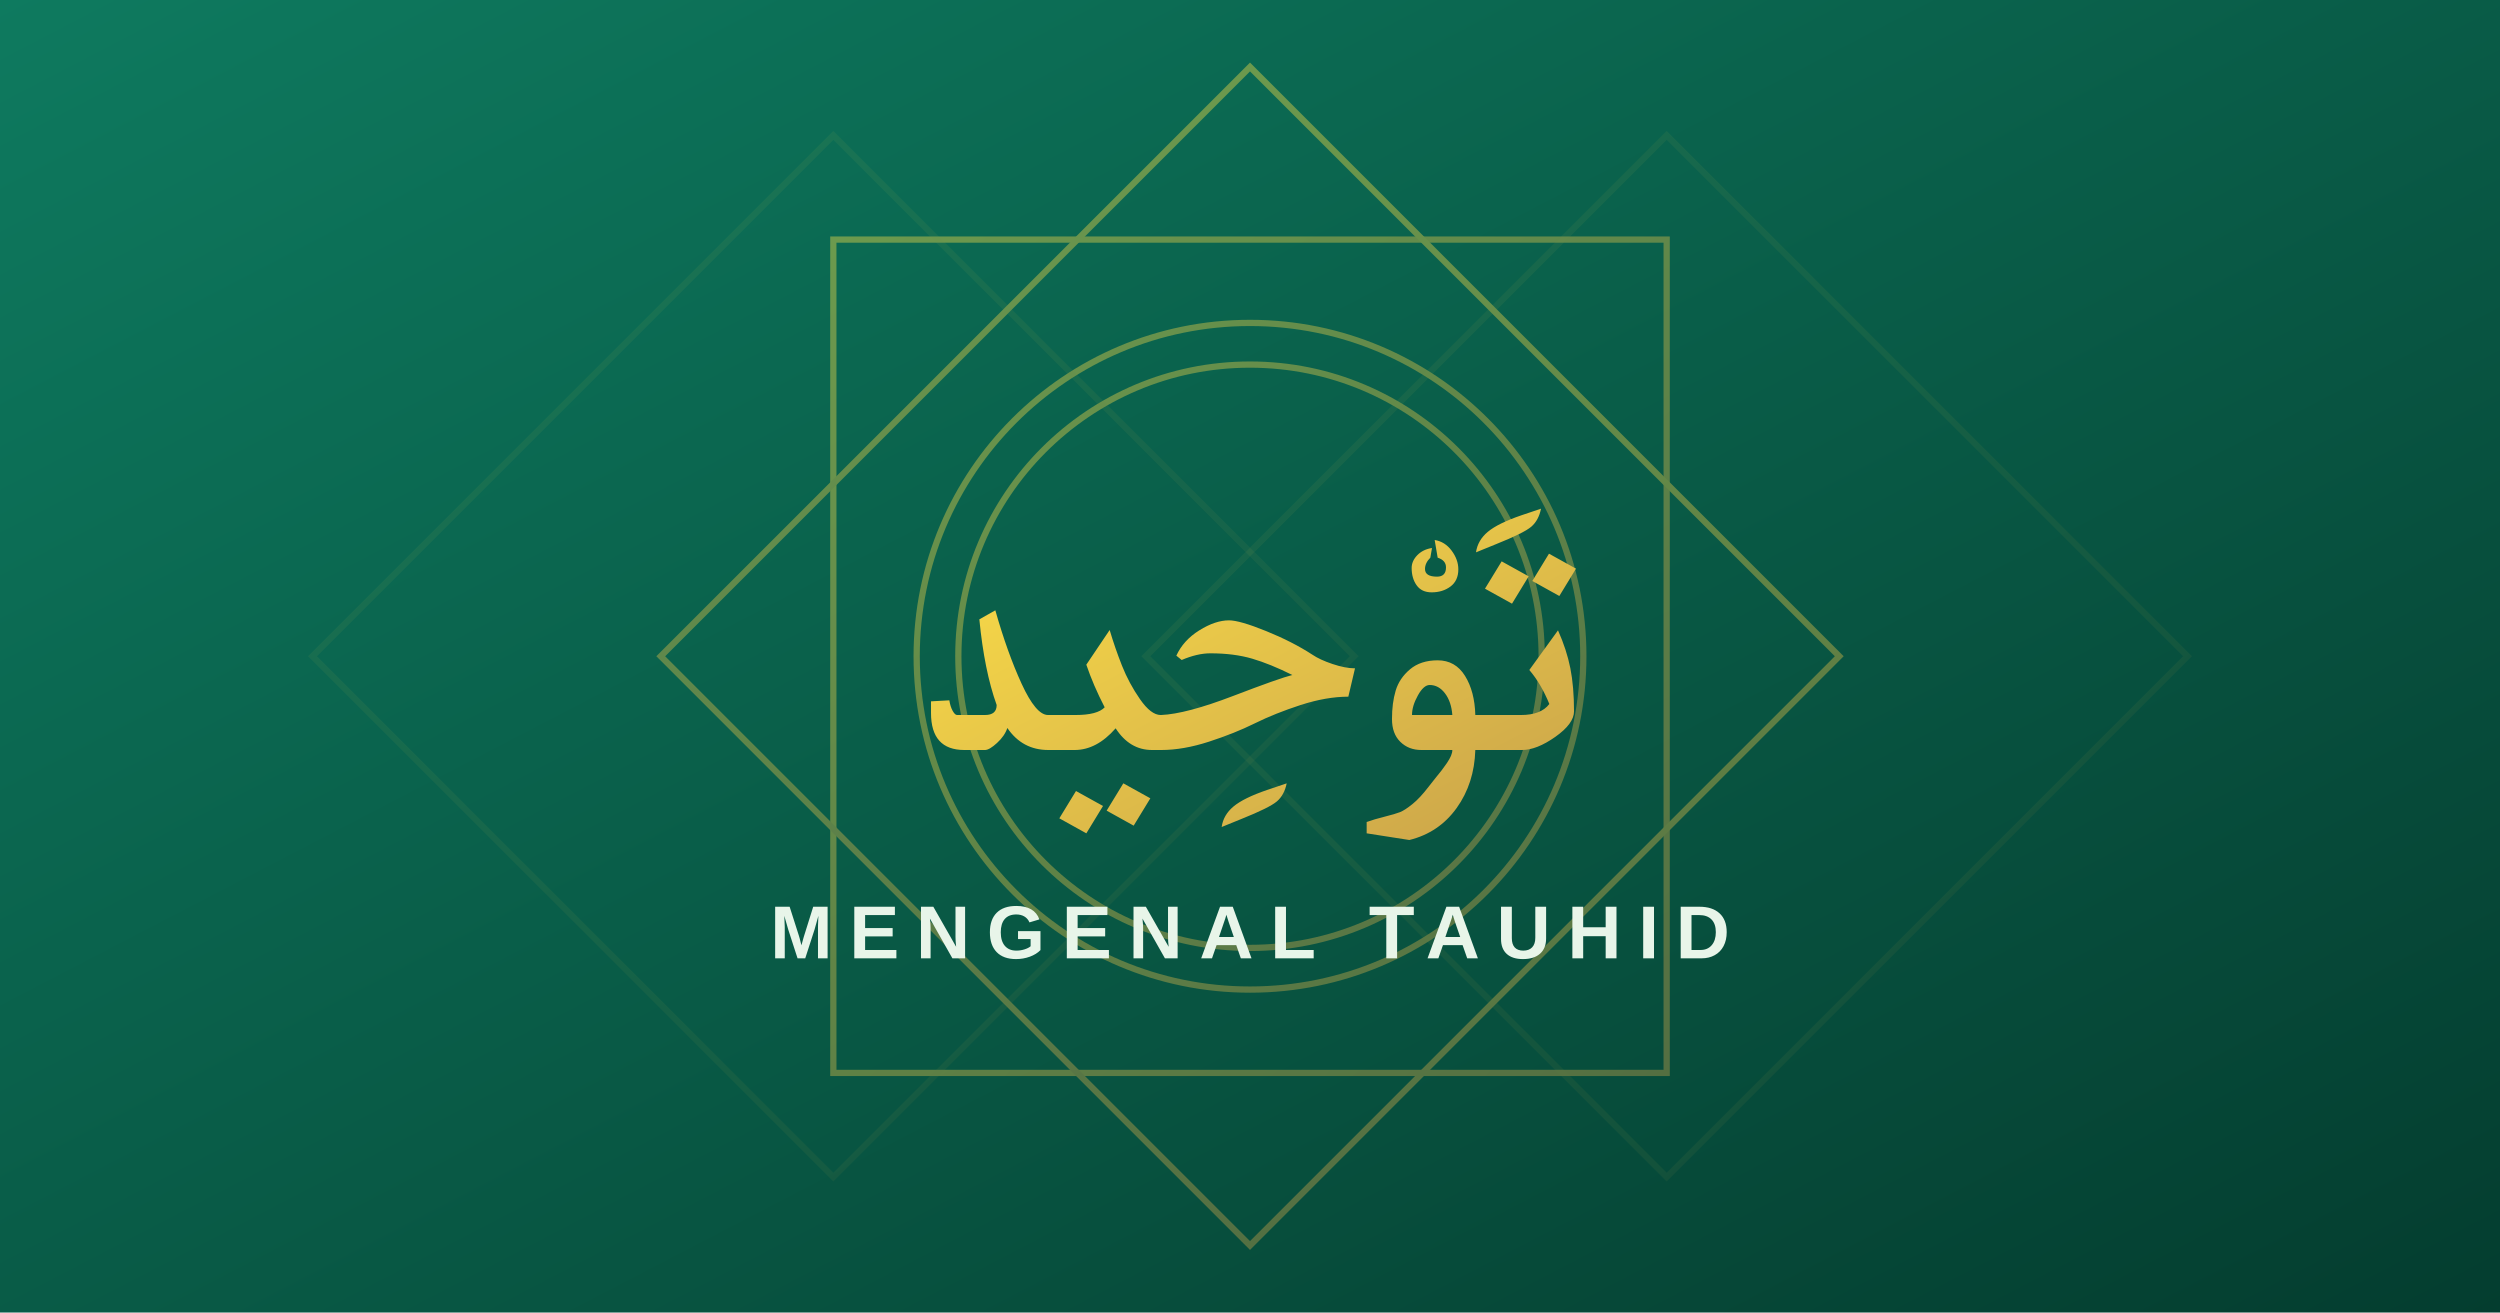
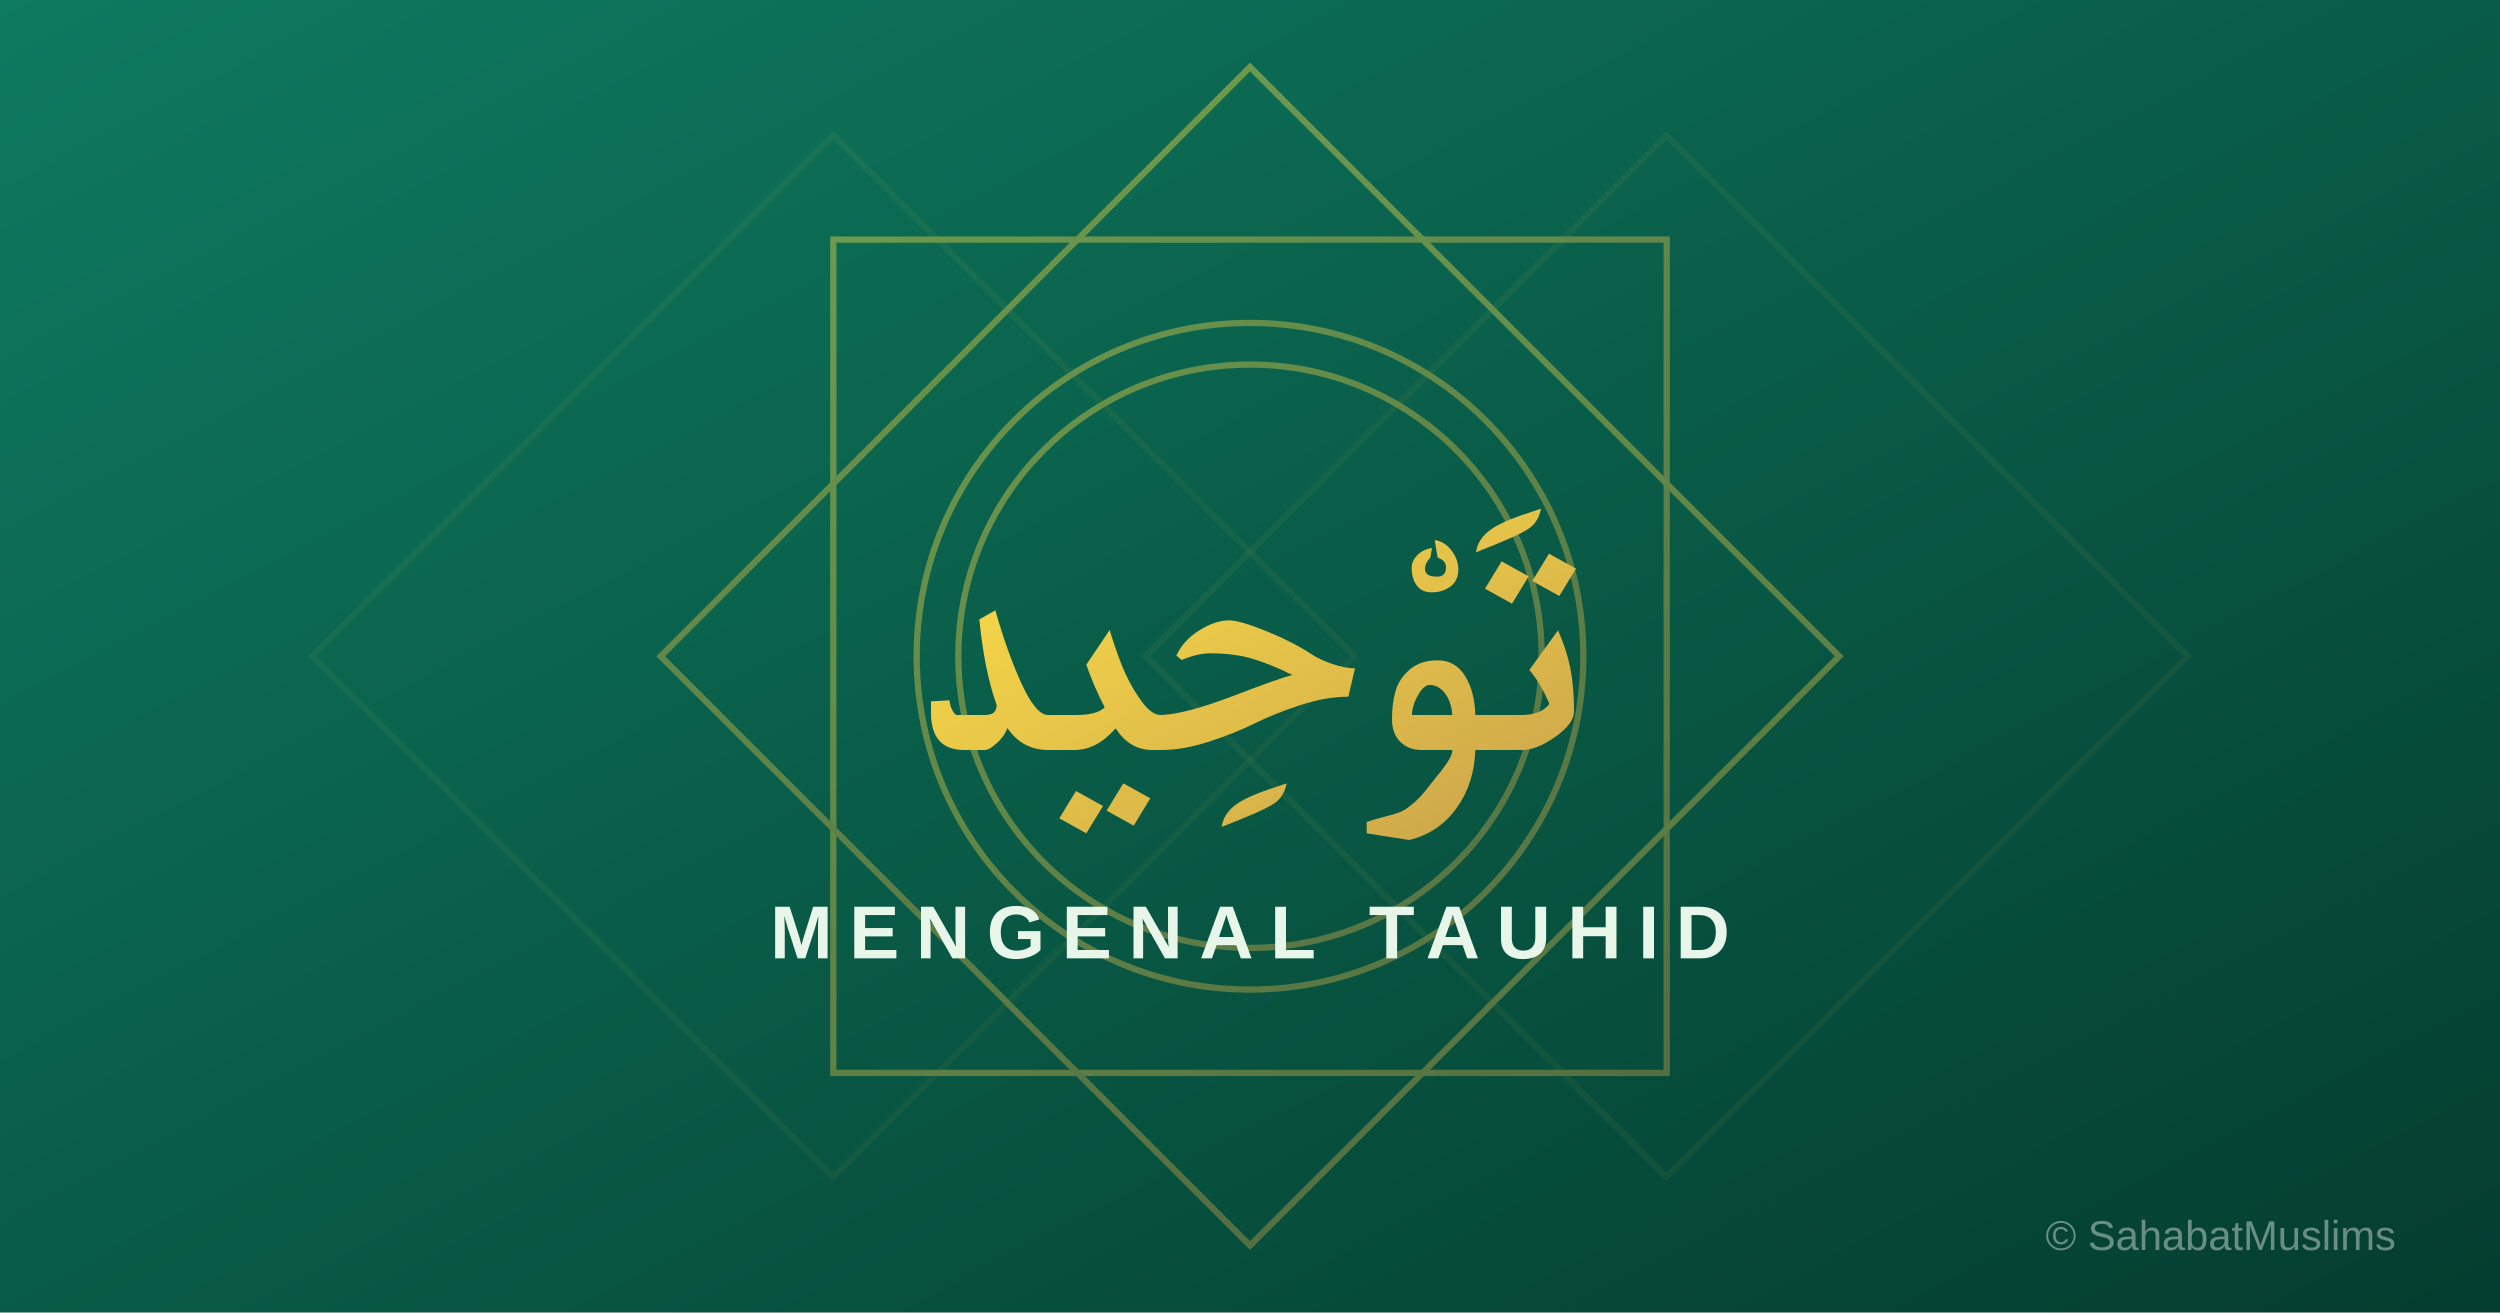
<svg xmlns="http://www.w3.org/2000/svg" viewBox="0 0 1200 630">
  <defs>
    <linearGradient id="bg" x1="0%" y1="0%" x2="100%" y2="100%">
      <stop offset="0%" stop-color="#0E7A5F" />
      <stop offset="100%" stop-color="#043D2F" />
    </linearGradient>
    <linearGradient id="gold" x1="0%" y1="0%" x2="100%" y2="100%">
      <stop offset="0%" stop-color="#FDE047" />
      <stop offset="100%" stop-color="#C9A24B" />
    </linearGradient>
  </defs>
  <rect width="1200" height="630" fill="url(#bg)" />
  <g stroke="url(#gold)" stroke-width="3" fill="none" opacity="0.4">
    <rect x="400" y="115" width="400" height="400" transform="rotate(0 600 315)" />
    <rect x="400" y="115" width="400" height="400" transform="rotate(45 600 315)" />
    <circle cx="600" cy="315" r="160" />
    <circle cx="600" cy="315" r="140" />
    <path d="M 150 315 L 400 65 L 650 315 L 400 565 Z" opacity="0.15" />
    <path d="M 1050 315 L 800 65 L 550 315 L 800 565 Z" opacity="0.15" />
  </g>
  <text x="600" y="360" font-family="'Traditional Arabic', 'Scheherazade New', 'Amiri', serif" font-size="160" fill="url(#gold)" text-anchor="middle" font-weight="bold">تَوْحِيد</text>
  <text x="600" y="460" font-family="'Nunito', Arial, sans-serif" font-size="36" fill="#E8F5E9" text-anchor="middle" letter-spacing="8" font-weight="bold">MENGENAL TAUHID</text>
+   <text x="1150" y="600" font-family="'Nunito', Arial, sans-serif" font-size="20" fill="#FFFFFF" opacity="0.4" text-anchor="end">© SahabatMuslims</text>
</svg>
